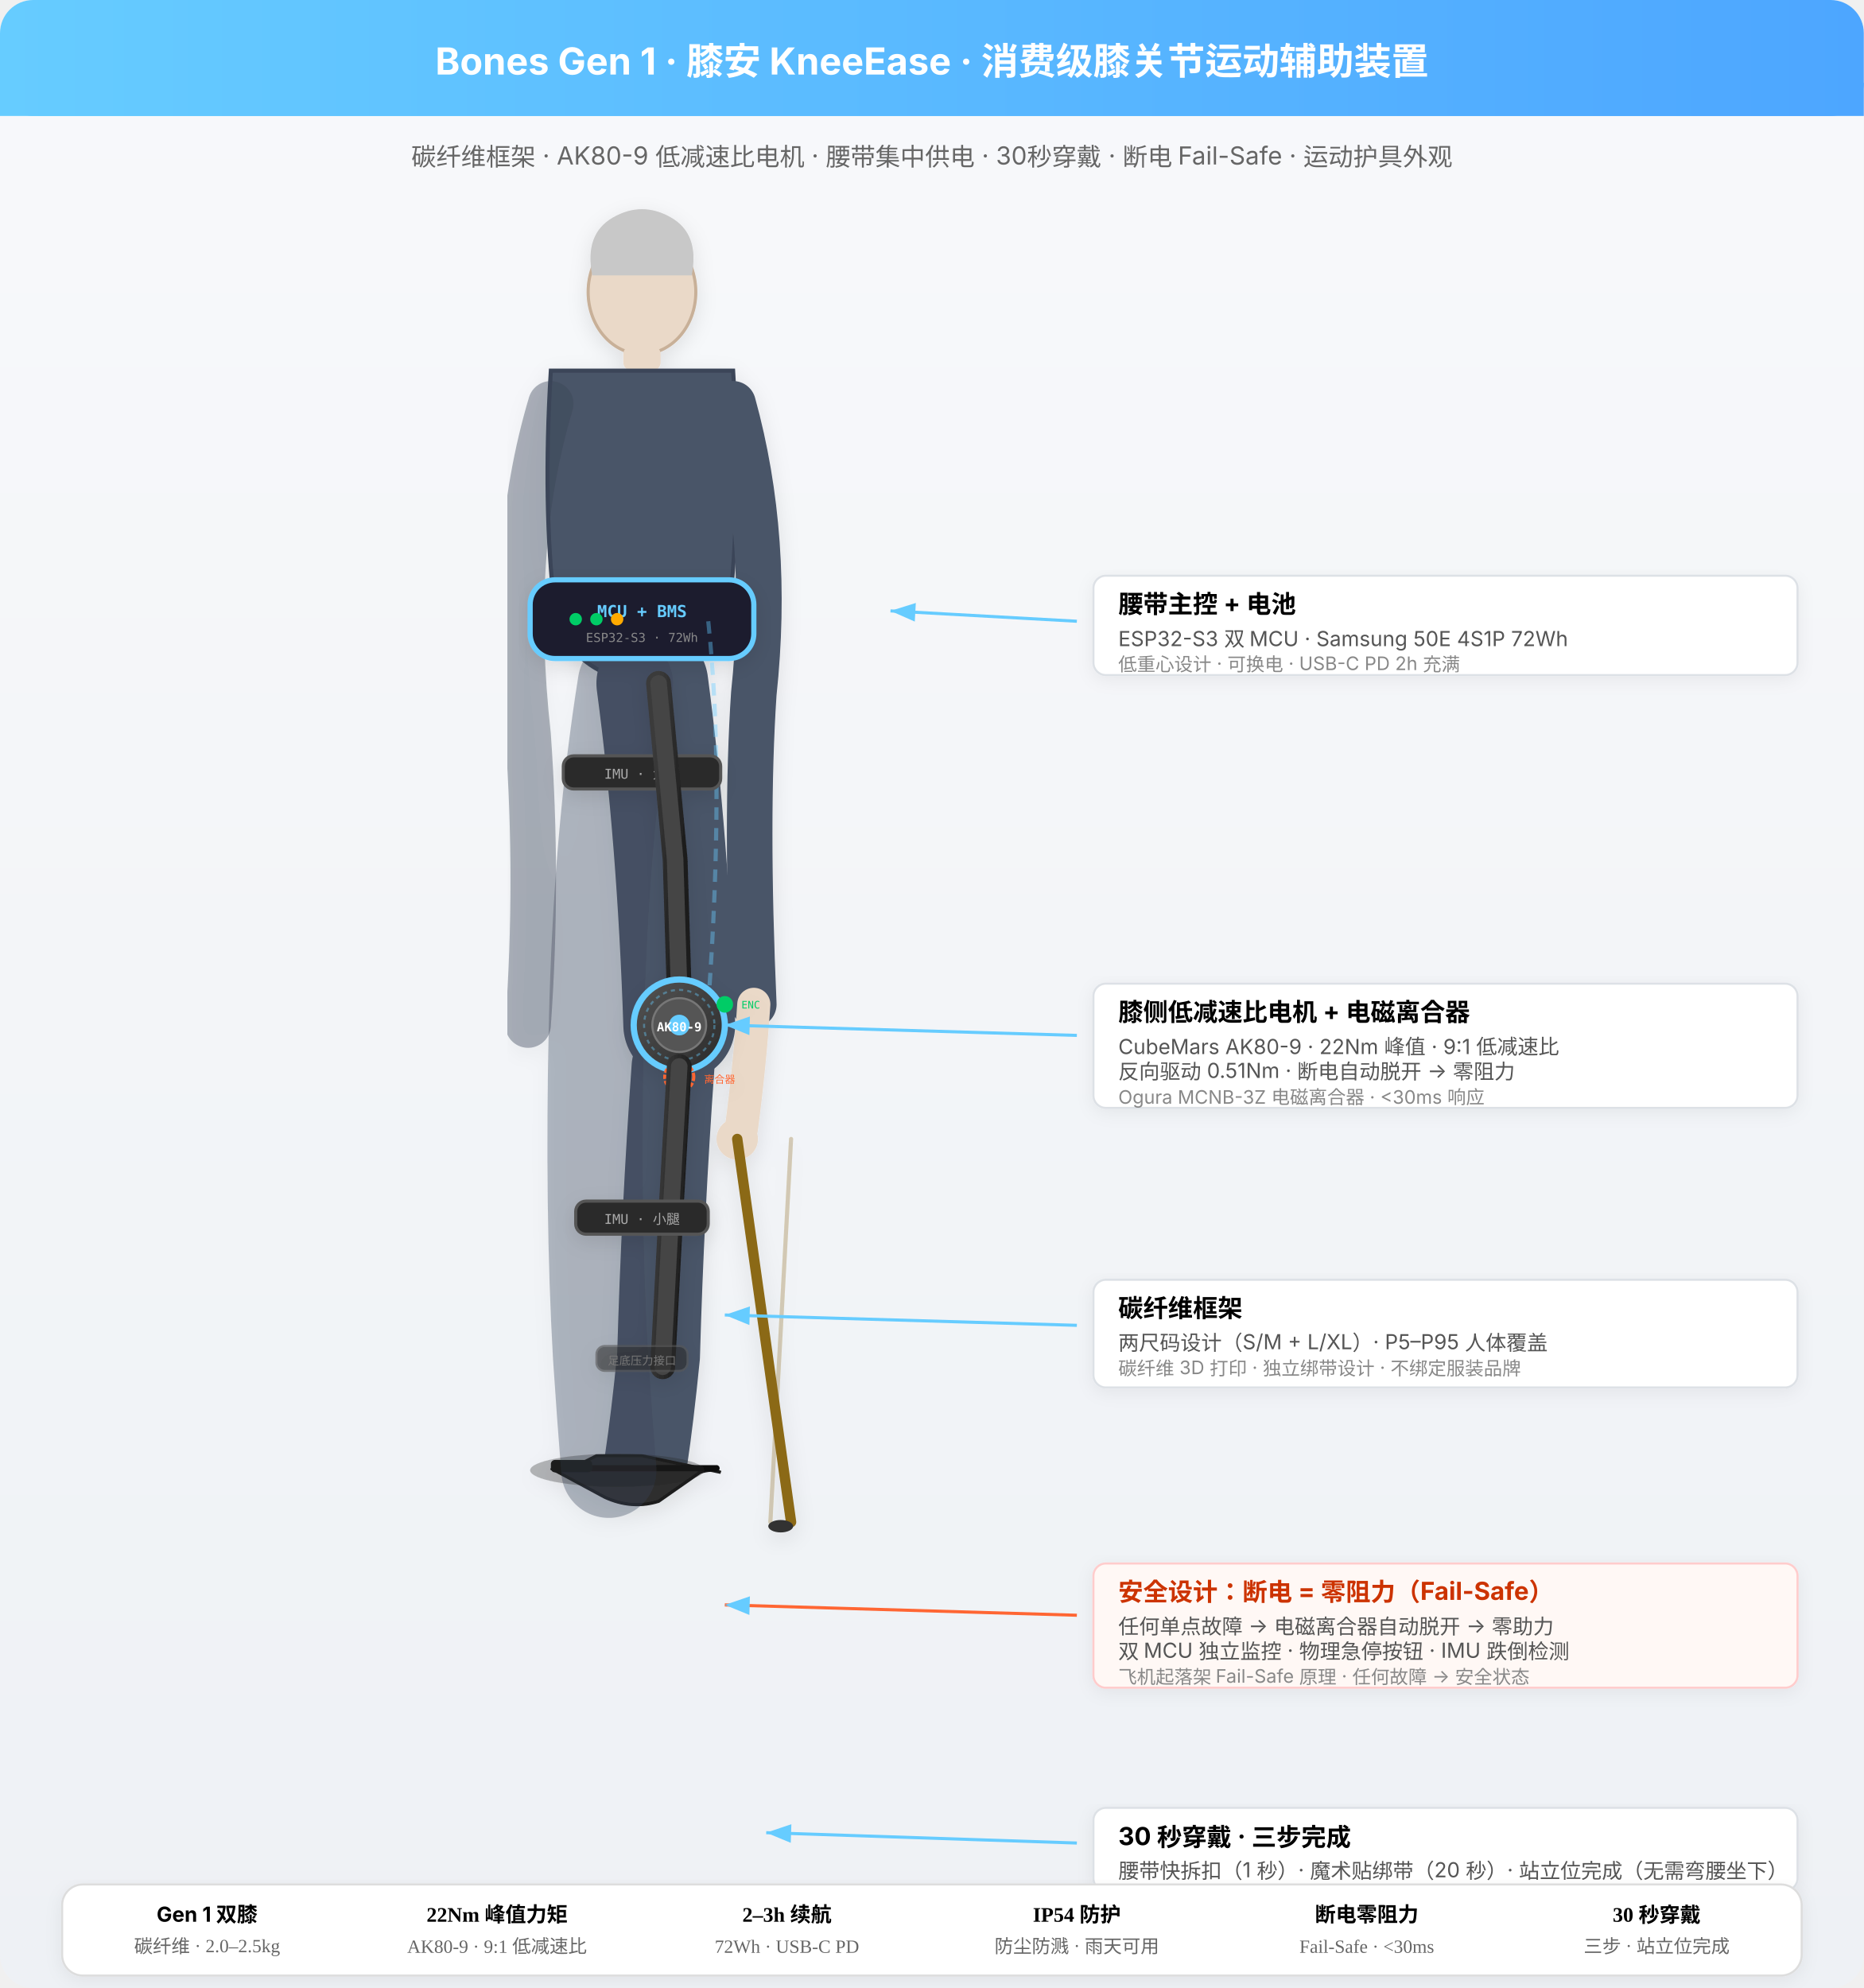
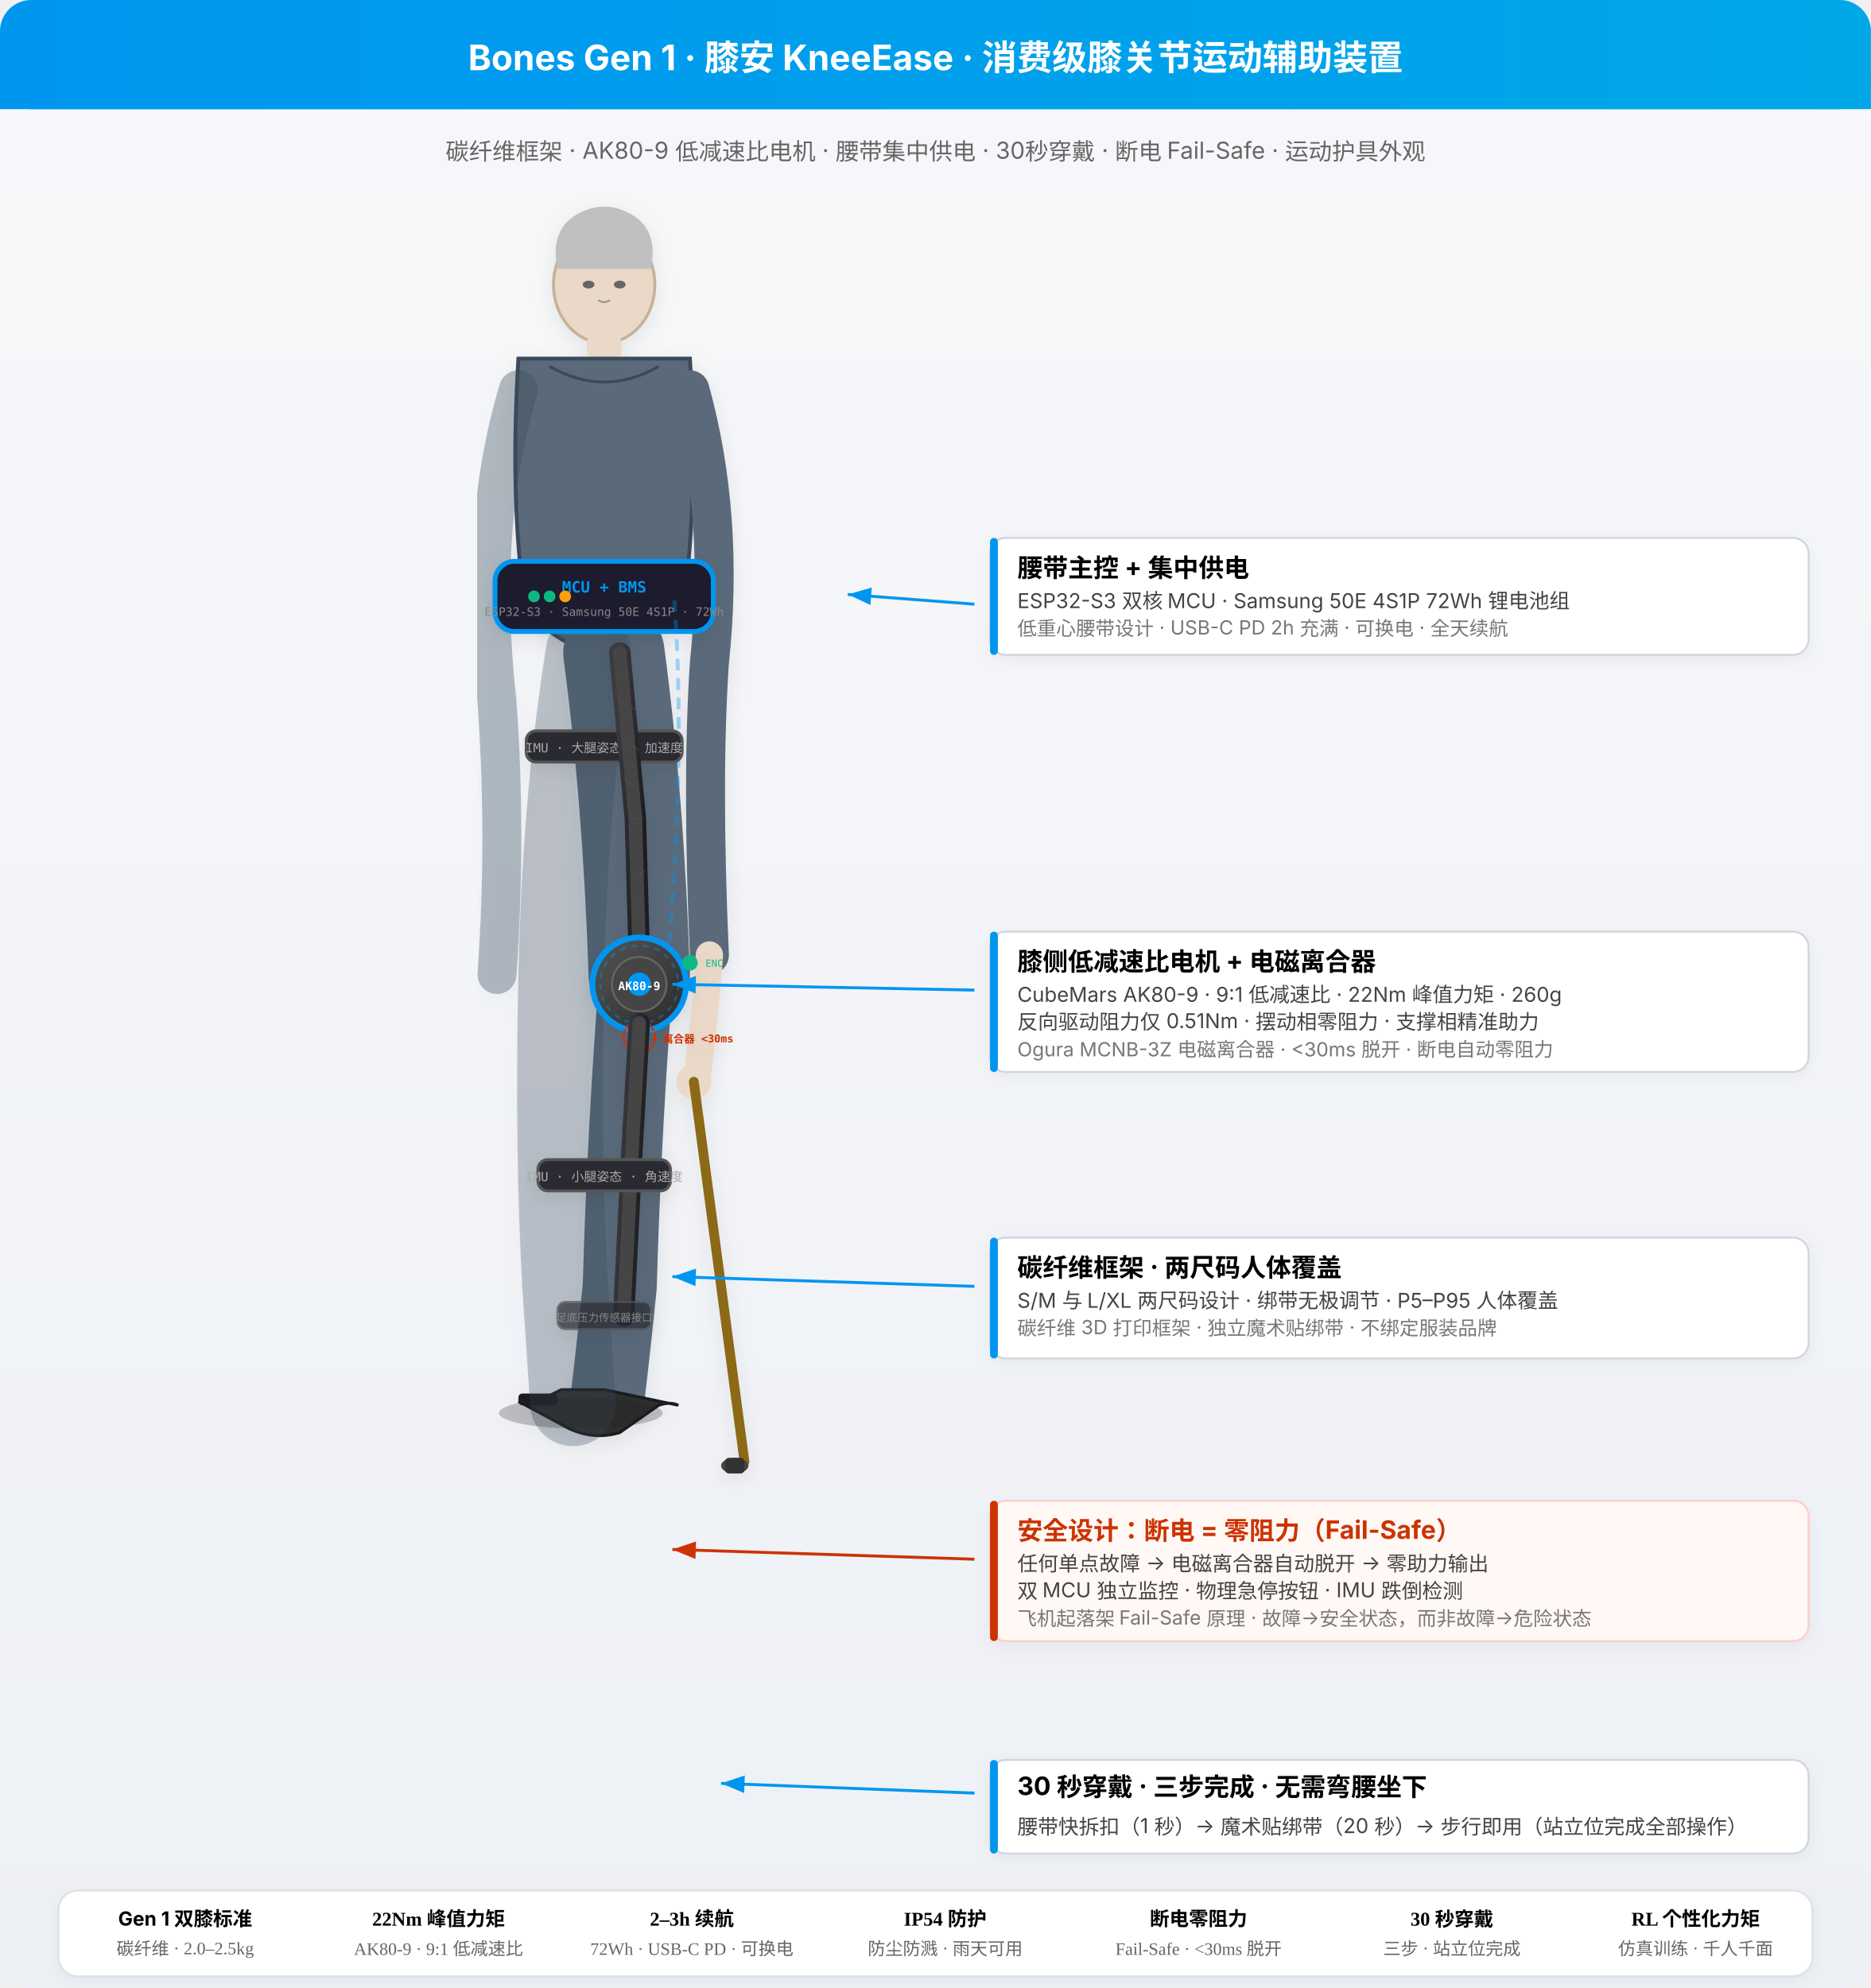
- <svg xmlns="http://www.w3.org/2000/svg" viewBox="0 0 900 960" width="900" height="960">
+ <svg xmlns="http://www.w3.org/2000/svg" viewBox="0 0 960 1020" width="960" height="1020">
  <defs>
    <linearGradient id="bg" x1="0" y1="0" x2="0" y2="1">
-       <stop offset="0%" stop-color="#f8f9fb" />
-       <stop offset="100%" stop-color="#eef1f5" />
+       <stop offset="0%" stop-color="#f7f8fa" />
+       <stop offset="100%" stop-color="#edf0f5" />
    </linearGradient>
    <linearGradient id="accent" x1="0" y1="0" x2="1" y2="0">
-       <stop offset="0%" stop-color="#66ccff" />
-       <stop offset="100%" stop-color="#4da6ff" />
+       <stop offset="0%" stop-color="#0096f0" />
+       <stop offset="100%" stop-color="#00a8e8" />
    </linearGradient>
    <linearGradient id="frame" x1="0" y1="0" x2="1" y2="1">
-       <stop offset="0%" stop-color="#3a3a3a" />
-       <stop offset="100%" stop-color="#1a1a1a" />
+       <stop offset="0%" stop-color="#3a3a40" />
+       <stop offset="100%" stop-color="#1a1a20" />
    </linearGradient>
-     <linearGradient id="motor" x1="0" y1="0" x2="1" y2="1">
+     <linearGradient id="motorGrad" x1="0" y1="0" x2="1" y2="1">
      <stop offset="0%" stop-color="#555" />
      <stop offset="100%" stop-color="#2a2a2a" />
    </linearGradient>
    <filter id="shadow" x="-5%" y="-5%" width="115%" height="115%">
-       <feDropShadow dx="0" dy="3" stdDeviation="5" flood-opacity="0.10" />
+       <feDropShadow dx="0" dy="3" stdDeviation="5" flood-opacity="0.08" />
    </filter>
-     <filter id="card" x="-10%" y="-10%" width="130%" height="130%">
-       <feDropShadow dx="0" dy="2" stdDeviation="4" flood-opacity="0.06" />
+     <filter id="cardShadow" x="-10%" y="-10%" width="130%" height="130%">
+       <feDropShadow dx="0" dy="2" stdDeviation="4" flood-opacity="0.05" />
    </filter>
-     <marker id="arrow" markerWidth="8" markerHeight="6" refX="8" refY="3" orient="auto">
-       <path d="M0,0 L8,3 L0,6 Z" fill="#66ccff" />
+     <marker id="arrowBlue" markerWidth="8" markerHeight="6" refX="8" refY="3" orient="auto">
+       <path d="M0,0 L8,3 L0,6 Z" fill="#0096f0" />
+     </marker>
+     <marker id="arrowRed" markerWidth="8" markerHeight="6" refX="8" refY="3" orient="auto">
+       <path d="M0,0 L8,3 L0,6 Z" fill="#cc3300" />
    </marker>
  </defs>
-   <rect width="900" height="960" rx="16" fill="url(#bg)" />
-   <rect x="0" y="0" width="900" height="56" rx="16" fill="url(#accent)" />
-   <rect x="0" y="40" width="900" height="16" fill="url(#accent)" />
-   <text x="450" y="36" text-anchor="middle" font-family="-apple-system,PingFang SC,sans-serif" font-size="18" font-weight="700" fill="#fff">Bones Gen 1 · 膝安 KneeEase · 消费级膝关节运动辅助装置</text>
-   <text x="450" y="80" text-anchor="middle" font-family="-apple-system,PingFang SC,sans-serif" font-size="12" fill="#666">碳纤维框架 · AK80-9 低减速比电机 · 腰带集中供电 · 30秒穿戴 · 断电 Fail-Safe · 运动护具外观</text>
-   <g transform="translate(310, 115)" filter="url(#shadow)">
+   <rect width="960" height="1020" rx="16" fill="url(#bg)" />
+   <rect x="0" y="0" width="960" height="56" rx="16" fill="url(#accent)" />
+   <rect x="0" y="40" width="960" height="16" fill="url(#accent)" />
+   <text x="480" y="36" text-anchor="middle" font-family="-apple-system,PingFang SC,sans-serif" font-size="18" font-weight="700" fill="#fff">Bones Gen 1 · 膝安 KneeEase · 消费级膝关节运动辅助装置</text>
+   <text x="480" y="82" text-anchor="middle" font-family="-apple-system,PingFang SC,sans-serif" font-size="12" fill="#666">碳纤维框架 · AK80-9 低减速比电机 · 腰带集中供电 · 30秒穿戴 · 断电 Fail-Safe · 运动护具外观</text>
+   <g transform="translate(310, 120)" filter="url(#shadow)">
    <ellipse cx="0" cy="26" rx="26" ry="30" fill="#ead9c8" stroke="#c8b098" stroke-width="1.5" />
-     <path d="M-24,18 Q-28,-2 -14,-10 Q0,-18 14,-10 Q28,-2 24,18" fill="#c8c8c8" />
+     <path d="M-24,18 Q-28,-2 -14,-10 Q0,-18 14,-10 Q28,-2 24,18" fill="#c0c0c0" />
+     <ellipse cx="-8" cy="26" rx="3" ry="2" fill="#666" />
+     <ellipse cx="8" cy="26" rx="3" ry="2" fill="#666" />
+     <path d="M-3,34 Q0,36 3,34" fill="none" stroke="#999" stroke-width="1" />
    <rect x="-9" y="52" width="18" height="12" rx="4" fill="#ead9c8" />
-     <path d="M-44,64 Q-48,130 -42,180 Q-35,210 0,215 Q35,210 42,180 Q48,130 44,64 Z" fill="#4a5568" stroke="#3a4558" stroke-width="2" />
-     <path d="M-44,80 Q-65,150 -55,240 Q-50,310 -55,380" stroke="#3a4558" stroke-width="22" stroke-linecap="round" fill="none" opacity="0.4" />
-     <path d="M44,80 Q62,145 54,220 Q50,280 54,370" stroke="#4a5568" stroke-width="22" stroke-linecap="round" fill="none" />
-     <path d="M54,370 Q52,400 48,430" stroke="#ead9c8" stroke-width="16" stroke-linecap="round" fill="none" />
-     <circle cx="46" cy="435" r="10" fill="#ead9c8" />
-     <line x1="46" y1="435" x2="72" y2="620" stroke="#8B6914" stroke-width="5" stroke-linecap="round" />
-     <line x1="72" y1="435" x2="62" y2="620" stroke="#8B6914" stroke-width="2" stroke-linecap="round" opacity="0.3" />
-     <ellipse cx="67" cy="622" rx="6" ry="3" fill="#333" />
-     <path d="M5,215 Q15,290 18,380" stroke="#4a5568" stroke-width="54" stroke-linecap="round" fill="none" />
-     <path d="M15,400 Q10,470 8,540 Q5,570 2,590" stroke="#4a5568" stroke-width="40" stroke-linecap="round" fill="none" />
-     <path d="M-22,588 L-34,594 Q-40,596 -44,594 L-18,608 Q-5,614 8,610 L28,596 Q34,594 38,596 L0,588 Z" fill="#2d2d2d" stroke="#1a1a1a" stroke-width="1.5" />
-     <line x1="-42" y1="594" x2="36" y2="594" stroke="#111" stroke-width="3" stroke-linecap="round" />
-     <rect x="-44" y="590" width="20" height="6" rx="2" fill="#1a1a1a" />
-     <path d="M-8,215 Q-20,290 -22,380 Q-24,470 -20,540 Q-18,570 -16,595" stroke="#3a4558" stroke-width="46" stroke-linecap="round" fill="none" opacity="0.35" />
-     <ellipse cx="-12" cy="595" rx="42" ry="8" fill="#222" opacity="0.3" />
+     <path d="M-44,64 Q-48,130 -42,180 Q-35,210 0,215 Q35,210 42,180 Q48,130 44,64 Z" fill="#5a6a7a" stroke="#3a4a5a" stroke-width="2" />
+     <path d="M-28,68 Q0,84 28,68" fill="none" stroke="#3a4a5a" stroke-width="1.5" />
+     <path d="M-44,80 Q-65,150 -55,240 Q-50,310 -55,380" stroke="#3a4a5a" stroke-width="20" stroke-linecap="round" fill="none" opacity="0.35" />
+     <path d="M44,80 Q62,145 54,220 Q50,280 54,370" stroke="#5a6a7a" stroke-width="20" stroke-linecap="round" fill="none" />
+     <path d="M54,370 Q52,400 48,430" stroke="#ead9c8" stroke-width="14" stroke-linecap="round" fill="none" />
+     <circle cx="46" cy="435" r="9" fill="#ead9c8" />
+     <line x1="46" y1="435" x2="72" y2="630" stroke="#8B6914" stroke-width="5" stroke-linecap="round" />
+     <ellipse cx="67" cy="632" rx="7" ry="4" fill="#444" />
+     <rect x="62" y="628" width="10" height="8" rx="2" fill="#333" />
+     <path d="M5,215 Q15,290 18,380" stroke="#5a6a7a" stroke-width="52" stroke-linecap="round" fill="none" />
+     <path d="M15,400 Q10,470 8,540 Q5,570 2,595" stroke="#5a6a7a" stroke-width="38" stroke-linecap="round" fill="none" />
+     <path d="M-22,593 L-34,599 Q-40,601 -44,599 L-18,613 Q-5,619 8,615 L28,601 Q34,599 38,601 L0,593 Z" fill="#2d2d2d" stroke="#1a1a1a" stroke-width="1.5" />
+     <rect x="-44" y="595" width="20" height="6" rx="2" fill="#1a1a1a" />
+     <path d="M-8,215 Q-20,290 -22,380 Q-24,470 -20,540 Q-18,570 -16,600" stroke="#3a4a5a" stroke-width="44" stroke-linecap="round" fill="none" opacity="0.3" />
+     <ellipse cx="-12" cy="605" rx="42" ry="8" fill="#222" opacity="0.25" />
  </g>
-   <g transform="translate(310, 115)" filter="url(#shadow)">
-     <rect x="-54" y="165" width="108" height="38" rx="12" fill="#1a1a2e" stroke="#66ccff" stroke-width="2.5" />
-     <text x="0" y="183" text-anchor="middle" font-family="monospace" font-size="8" fill="#66ccff" font-weight="700">MCU + BMS</text>
-     <text x="0" y="195" text-anchor="middle" font-family="monospace" font-size="6" fill="#888">ESP32-S3 · 72Wh</text>
-     <circle cx="-32" cy="184" r="3" fill="#00cc66" />
-     <circle cx="-22" cy="184" r="3" fill="#00cc66" />
-     <circle cx="-12" cy="184" r="3" fill="#ffaa00" />
-     <path d="M32,185 Q40,260 32,370" stroke="#66ccff" stroke-width="2" fill="none" stroke-dasharray="6,4" opacity="0.4" />
-     <rect x="-38" y="250" width="76" height="16" rx="5" fill="#2a2a2a" stroke="#555" stroke-width="1.5" />
-     <text x="0" y="261" text-anchor="middle" font-family="monospace" font-size="6.5" fill="#aaa">IMU · 大腿</text>
-     <path d="M8,215 L16,300 L18,365" stroke="url(#frame)" stroke-width="12" stroke-linecap="round" />
-     <path d="M8,215 L16,300 L18,365" stroke="#444" stroke-width="8" stroke-linecap="round" />
-     <circle cx="18" cy="380" r="22" fill="url(#motor)" stroke="#66ccff" stroke-width="3" />
-     <circle cx="18" cy="380" r="13" fill="#555" stroke="#777" stroke-width="1" />
-     <circle cx="18" cy="380" r="5" fill="#66ccff" />
-     <text x="18" y="383" text-anchor="middle" font-family="monospace" font-size="6" fill="#fff" font-weight="700">AK80-9</text>
-     <circle cx="18" cy="380" r="17" fill="none" stroke="#66ccff" stroke-width="1" stroke-dasharray="2,2" opacity="0.4" />
-     <circle cx="40" cy="370" r="4" fill="#00cc66" />
-     <text x="48" y="372" font-family="monospace" font-size="5" fill="#00cc66">ENC</text>
-     <circle cx="18" cy="405" r="7" fill="none" stroke="#ff6633" stroke-width="1.5" stroke-dasharray="2,1" />
-     <text x="30" y="408" font-family="monospace" font-size="5" fill="#ff6633">离合器</text>
-     <path d="M18,400 L14,470 L10,545" stroke="url(#frame)" stroke-width="12" stroke-linecap="round" />
-     <path d="M18,400 L14,470 L10,545" stroke="#444" stroke-width="8" stroke-linecap="round" />
-     <rect x="-32" y="465" width="64" height="16" rx="5" fill="#2a2a2a" stroke="#555" stroke-width="1.5" />
-     <text x="0" y="476" text-anchor="middle" font-family="monospace" font-size="6.5" fill="#aaa">IMU · 小腿</text>
-     <rect x="-22" y="535" width="44" height="12" rx="4" fill="#2a2a2a" stroke="#555" stroke-width="1" opacity="0.6" />
-     <text x="0" y="544" text-anchor="middle" font-family="monospace" font-size="5.5" fill="#777">足底压力接口</text>
+   <g transform="translate(310, 120)" filter="url(#shadow)">
+     <rect x="-56" y="168" width="112" height="36" rx="10" fill="#1a1a2e" stroke="#0096f0" stroke-width="2.5" />
+     <text x="0" y="184" text-anchor="middle" font-family="monospace" font-size="8" fill="#0096f0" font-weight="700">MCU + BMS</text>
+     <text x="0" y="196" text-anchor="middle" font-family="monospace" font-size="6" fill="#888">ESP32-S3 · Samsung 50E 4S1P · 72Wh</text>
+     <circle cx="-36" cy="186" r="3" fill="#10b981" />
+     <circle cx="-28" cy="186" r="3" fill="#10b981" />
+     <circle cx="-20" cy="186" r="3" fill="#ff9f0a" />
+     <path d="M36,188 Q42,270 32,378" stroke="#0096f0" stroke-width="2" fill="none" stroke-dasharray="6,4" opacity="0.35" />
+     <rect x="-40" y="255" width="80" height="16" rx="5" fill="#2a2a30" stroke="#555" stroke-width="1.5" />
+     <text x="0" y="266" text-anchor="middle" font-family="monospace" font-size="6.5" fill="#aaa">IMU · 大腿姿态 · 加速度</text>
+     <path d="M8,215 L16,300 L18,370" stroke="url(#frame)" stroke-width="11" stroke-linecap="round" />
+     <path d="M8,215 L16,300 L18,370" stroke="#444" stroke-width="7" stroke-linecap="round" />
+     <path d="M8,240 L18,245 M12,260 L18,265 M10,280 L18,285 M14,300 L20,300 M16,330 L24,325" stroke="#555" stroke-width="0.8" opacity="0.3" />
+     <circle cx="18" cy="385" r="24" fill="url(#motorGrad)" stroke="#0096f0" stroke-width="3" />
+     <circle cx="18" cy="385" r="14" fill="#444" stroke="#666" stroke-width="1" />
+     <circle cx="18" cy="385" r="6" fill="#0096f0" />
+     <text x="18" y="388" text-anchor="middle" font-family="monospace" font-size="6" fill="#fff" font-weight="700">AK80-9</text>
+     <circle cx="18" cy="385" r="20" fill="none" stroke="#0096f0" stroke-width="1" stroke-dasharray="3,3" opacity="0.4" />
+     <circle cx="44" cy="374" r="4" fill="#10b981" />
+     <text x="52" y="376" font-family="monospace" font-size="5" fill="#10b981">ENC</text>
+     <circle cx="18" cy="412" r="8" fill="none" stroke="#cc3300" stroke-width="1.5" stroke-dasharray="2,1" />
+     <text x="30" y="415" font-family="monospace" font-size="5.5" fill="#cc3300" font-weight="600">离合器 &lt;30ms</text>
+     <path d="M18,405 L14,475 L10,555" stroke="url(#frame)" stroke-width="11" stroke-linecap="round" />
+     <path d="M18,405 L14,475 L10,555" stroke="#444" stroke-width="7" stroke-linecap="round" />
+     <rect x="-34" y="475" width="68" height="16" rx="5" fill="#2a2a30" stroke="#555" stroke-width="1.5" />
+     <text x="0" y="486" text-anchor="middle" font-family="monospace" font-size="6.5" fill="#aaa">IMU · 小腿姿态 · 角速度</text>
+     <rect x="-24" y="548" width="48" height="14" rx="4" fill="#2a2a30" stroke="#555" stroke-width="1" opacity="0.7" />
+     <text x="0" y="558" text-anchor="middle" font-family="monospace" font-size="5.5" fill="#888">足底压力传感器接口</text>
  </g>
-   <g font-family="-apple-system,PingFang SC,sans-serif" font-size="11">
-     <line x1="520" y1="300" x2="430" y2="295" stroke="#66ccff" stroke-width="1.5" marker-end="url(#arrow)" />
-     <rect x="528" y="278" width="340" height="48" rx="6" fill="#fff" stroke="#dde1e6" stroke-width="1" filter="url(#card)" />
-     <text x="540" y="296" font-size="12" font-weight="700" fill="#000">腰带主控 + 电池</text>
-     <text x="540" y="312" font-size="10" fill="#555">ESP32-S3 双 MCU · Samsung 50E 4S1P 72Wh</text>
-     <text x="540" y="324" font-size="9" fill="#888">低重心设计 · 可换电 · USB-C PD 2h 充满</text>
-     <line x1="520" y1="500" x2="350" y2="495" stroke="#66ccff" stroke-width="1.5" marker-end="url(#arrow)" />
-     <rect x="528" y="475" width="340" height="60" rx="6" fill="#fff" stroke="#dde1e6" stroke-width="1" filter="url(#card)" />
-     <text x="540" y="493" font-size="12" font-weight="700" fill="#000">膝侧低减速比电机 + 电磁离合器</text>
-     <text x="540" y="509" font-size="10" fill="#555">CubeMars AK80-9 · 22Nm 峰值 · 9:1 低减速比</text>
-     <text x="540" y="521" font-size="10" fill="#555">反向驱动 0.51Nm · 断电自动脱开 → 零阻力</text>
-     <text x="540" y="533" font-size="9" fill="#888">Ogura MCNB-3Z 电磁离合器 · &lt;30ms 响应</text>
-     <line x1="520" y1="640" x2="350" y2="635" stroke="#66ccff" stroke-width="1.5" marker-end="url(#arrow)" />
-     <rect x="528" y="618" width="340" height="52" rx="6" fill="#fff" stroke="#dde1e6" stroke-width="1" filter="url(#card)" />
-     <text x="540" y="636" font-size="12" font-weight="700" fill="#000">碳纤维框架</text>
-     <text x="540" y="652" font-size="10" fill="#555">两尺码设计（S/M + L/XL）· P5–P95 人体覆盖</text>
-     <text x="540" y="664" font-size="9" fill="#888">碳纤维 3D 打印 · 独立绑带设计 · 不绑定服装品牌</text>
-     <line x1="520" y1="780" x2="350" y2="775" stroke="#ff6633" stroke-width="1.5" marker-end="url(#arrow)" />
-     <rect x="528" y="755" width="340" height="60" rx="6" fill="#fff8f5" stroke="#ffcccc" stroke-width="1" filter="url(#card)" />
-     <text x="540" y="773" font-size="12" font-weight="700" fill="#cc3300">安全设计：断电 = 零阻力（Fail-Safe）</text>
-     <text x="540" y="789" font-size="10" fill="#555">任何单点故障 → 电磁离合器自动脱开 → 零助力</text>
-     <text x="540" y="801" font-size="10" fill="#555">双 MCU 独立监控 · 物理急停按钮 · IMU 跌倒检测</text>
-     <text x="540" y="813" font-size="9" fill="#888">飞机起落架 Fail-Safe 原理 · 任何故障 → 安全状态</text>
-     <line x1="520" y1="890" x2="370" y2="885" stroke="#66ccff" stroke-width="1.5" marker-end="url(#arrow)" />
-     <rect x="528" y="873" width="340" height="40" rx="6" fill="#fff" stroke="#dde1e6" stroke-width="1" filter="url(#card)" />
-     <text x="540" y="891" font-size="12" font-weight="700" fill="#000">30 秒穿戴 · 三步完成</text>
-     <text x="540" y="907" font-size="10" fill="#555">腰带快拆扣（1 秒）· 魔术贴绑带（20 秒）· 站立位完成（无需弯腰坐下）</text>
+   <g font-family="-apple-system,PingFang SC,sans-serif">
+     <line x1="500" y1="310" x2="435" y2="305" stroke="#0096f0" stroke-width="1.5" marker-end="url(#arrowBlue)" />
+     <rect x="508" y="276" width="420" height="60" rx="8" fill="#fff" stroke="#d0d6de" stroke-width="1" filter="url(#cardShadow)" />
+     <rect x="508" y="276" width="4" height="60" rx="2" fill="#0096f0" />
+     <text x="522" y="296" font-size="13" font-weight="700" fill="#000">腰带主控 + 集中供电</text>
+     <text x="522" y="312" font-size="10.5" fill="#444">ESP32-S3 双核 MCU · Samsung 50E 4S1P 72Wh 锂电池组</text>
+     <text x="522" y="326" font-size="10" fill="#777">低重心腰带设计 · USB-C PD 2h 充满 · 可换电 · 全天续航</text>
+     <line x1="500" y1="508" x2="345" y2="505" stroke="#0096f0" stroke-width="1.5" marker-end="url(#arrowBlue)" />
+     <rect x="508" y="478" width="420" height="72" rx="8" fill="#fff" stroke="#d0d6de" stroke-width="1" filter="url(#cardShadow)" />
+     <rect x="508" y="478" width="4" height="72" rx="2" fill="#0096f0" />
+     <text x="522" y="498" font-size="13" font-weight="700" fill="#000">膝侧低减速比电机 + 电磁离合器</text>
+     <text x="522" y="514" font-size="10.5" fill="#444">CubeMars AK80-9 · 9:1 低减速比 · 22Nm 峰值力矩 · 260g</text>
+     <text x="522" y="528" font-size="10.5" fill="#444">反向驱动阻力仅 0.51Nm · 摆动相零阻力 · 支撑相精准助力</text>
+     <text x="522" y="542" font-size="10" fill="#777">Ogura MCNB-3Z 电磁离合器 · &lt;30ms 脱开 · 断电自动零阻力</text>
+     <line x1="500" y1="660" x2="345" y2="655" stroke="#0096f0" stroke-width="1.5" marker-end="url(#arrowBlue)" />
+     <rect x="508" y="635" width="420" height="62" rx="8" fill="#fff" stroke="#d0d6de" stroke-width="1" filter="url(#cardShadow)" />
+     <rect x="508" y="635" width="4" height="62" rx="2" fill="#0096f0" />
+     <text x="522" y="655" font-size="13" font-weight="700" fill="#000">碳纤维框架 · 两尺码人体覆盖</text>
+     <text x="522" y="671" font-size="10.5" fill="#444">S/M 与 L/XL 两尺码设计 · 绑带无极调节 · P5–P95 人体覆盖</text>
+     <text x="522" y="685" font-size="10" fill="#777">碳纤维 3D 打印框架 · 独立魔术贴绑带 · 不绑定服装品牌</text>
+     <line x1="500" y1="800" x2="345" y2="795" stroke="#cc3300" stroke-width="1.5" marker-end="url(#arrowRed)" />
+     <rect x="508" y="770" width="420" height="72" rx="8" fill="#fff8f5" stroke="#ffcccc" stroke-width="1" filter="url(#cardShadow)" />
+     <rect x="508" y="770" width="4" height="72" rx="2" fill="#cc3300" />
+     <text x="522" y="790" font-size="13" font-weight="700" fill="#cc3300">安全设计：断电 = 零阻力（Fail-Safe）</text>
+     <text x="522" y="806" font-size="10.5" fill="#444">任何单点故障 → 电磁离合器自动脱开 → 零助力输出</text>
+     <text x="522" y="820" font-size="10.5" fill="#444">双 MCU 独立监控 · 物理急停按钮 · IMU 跌倒检测</text>
+     <text x="522" y="834" font-size="10" fill="#777">飞机起落架 Fail-Safe 原理 · 故障→安全状态，而非故障→危险状态</text>
+     <line x1="500" y1="920" x2="370" y2="915" stroke="#0096f0" stroke-width="1.5" marker-end="url(#arrowBlue)" />
+     <rect x="508" y="903" width="420" height="48" rx="8" fill="#fff" stroke="#d0d6de" stroke-width="1" filter="url(#cardShadow)" />
+     <rect x="508" y="903" width="4" height="48" rx="2" fill="#0096f0" />
+     <text x="522" y="921" font-size="13" font-weight="700" fill="#000">30 秒穿戴 · 三步完成 · 无需弯腰坐下</text>
+     <text x="522" y="941" font-size="10.5" fill="#444">腰带快拆扣（1 秒）→ 魔术贴绑带（20 秒）→ 步行即用（站立位完成全部操作）</text>
  </g>
-   <g transform="translate(30, 910)">
-     <rect x="0" y="0" width="840" height="44" rx="10" fill="#fff" stroke="#ddd" stroke-width="1" filter="url(#card)" />
-     <text x="70" y="18" text-anchor="middle" font-family="-apple-system,PingFang SC,sans-serif" font-size="10" font-weight="700" fill="#000">Gen 1 双膝</text>
-     <text x="70" y="33" text-anchor="middle" font-size="9" fill="#666">碳纤维 · 2.0–2.5kg</text>
-     <text x="210" y="18" text-anchor="middle" font-size="10" font-weight="700" fill="#000">22Nm 峰值力矩</text>
-     <text x="210" y="33" text-anchor="middle" font-size="9" fill="#666">AK80-9 · 9:1 低减速比</text>
-     <text x="350" y="18" text-anchor="middle" font-size="10" font-weight="700" fill="#000">2–3h 续航</text>
-     <text x="350" y="33" text-anchor="middle" font-size="9" fill="#666">72Wh · USB-C PD</text>
-     <text x="490" y="18" text-anchor="middle" font-size="10" font-weight="700" fill="#000">IP54 防护</text>
-     <text x="490" y="33" text-anchor="middle" font-size="9" fill="#666">防尘防溅 · 雨天可用</text>
-     <text x="630" y="18" text-anchor="middle" font-size="10" font-weight="700" fill="#000">断电零阻力</text>
-     <text x="630" y="33" text-anchor="middle" font-size="9" fill="#666">Fail-Safe · &lt;30ms</text>
-     <text x="770" y="18" text-anchor="middle" font-size="10" font-weight="700" fill="#000">30 秒穿戴</text>
-     <text x="770" y="33" text-anchor="middle" font-size="9" fill="#666">三步 · 站立位完成</text>
+   <g transform="translate(30, 970)">
+     <rect x="0" y="0" width="900" height="44" rx="10" fill="#fff" stroke="#dde1e6" stroke-width="1" filter="url(#cardShadow)" />
+     <text x="65" y="18" text-anchor="middle" font-family="-apple-system,PingFang SC,sans-serif" font-size="10" font-weight="700" fill="#000">Gen 1 双膝标准</text>
+     <text x="65" y="33" text-anchor="middle" font-size="9" fill="#666">碳纤维 · 2.0–2.5kg</text>
+     <text x="195" y="18" text-anchor="middle" font-size="10" font-weight="700" fill="#000">22Nm 峰值力矩</text>
+     <text x="195" y="33" text-anchor="middle" font-size="9" fill="#666">AK80-9 · 9:1 低减速比</text>
+     <text x="325" y="18" text-anchor="middle" font-size="10" font-weight="700" fill="#000">2–3h 续航</text>
+     <text x="325" y="33" text-anchor="middle" font-size="9" fill="#666">72Wh · USB-C PD · 可换电</text>
+     <text x="455" y="18" text-anchor="middle" font-size="10" font-weight="700" fill="#000">IP54 防护</text>
+     <text x="455" y="33" text-anchor="middle" font-size="9" fill="#666">防尘防溅 · 雨天可用</text>
+     <text x="585" y="18" text-anchor="middle" font-size="10" font-weight="700" fill="#000">断电零阻力</text>
+     <text x="585" y="33" text-anchor="middle" font-size="9" fill="#666">Fail-Safe · &lt;30ms 脱开</text>
+     <text x="715" y="18" text-anchor="middle" font-size="10" font-weight="700" fill="#000">30 秒穿戴</text>
+     <text x="715" y="33" text-anchor="middle" font-size="9" fill="#666">三步 · 站立位完成</text>
+     <text x="840" y="18" text-anchor="middle" font-size="10" font-weight="700" fill="#000">RL 个性化力矩</text>
+     <text x="840" y="33" text-anchor="middle" font-size="9" fill="#666">仿真训练 · 千人千面</text>
  </g>
</svg>
